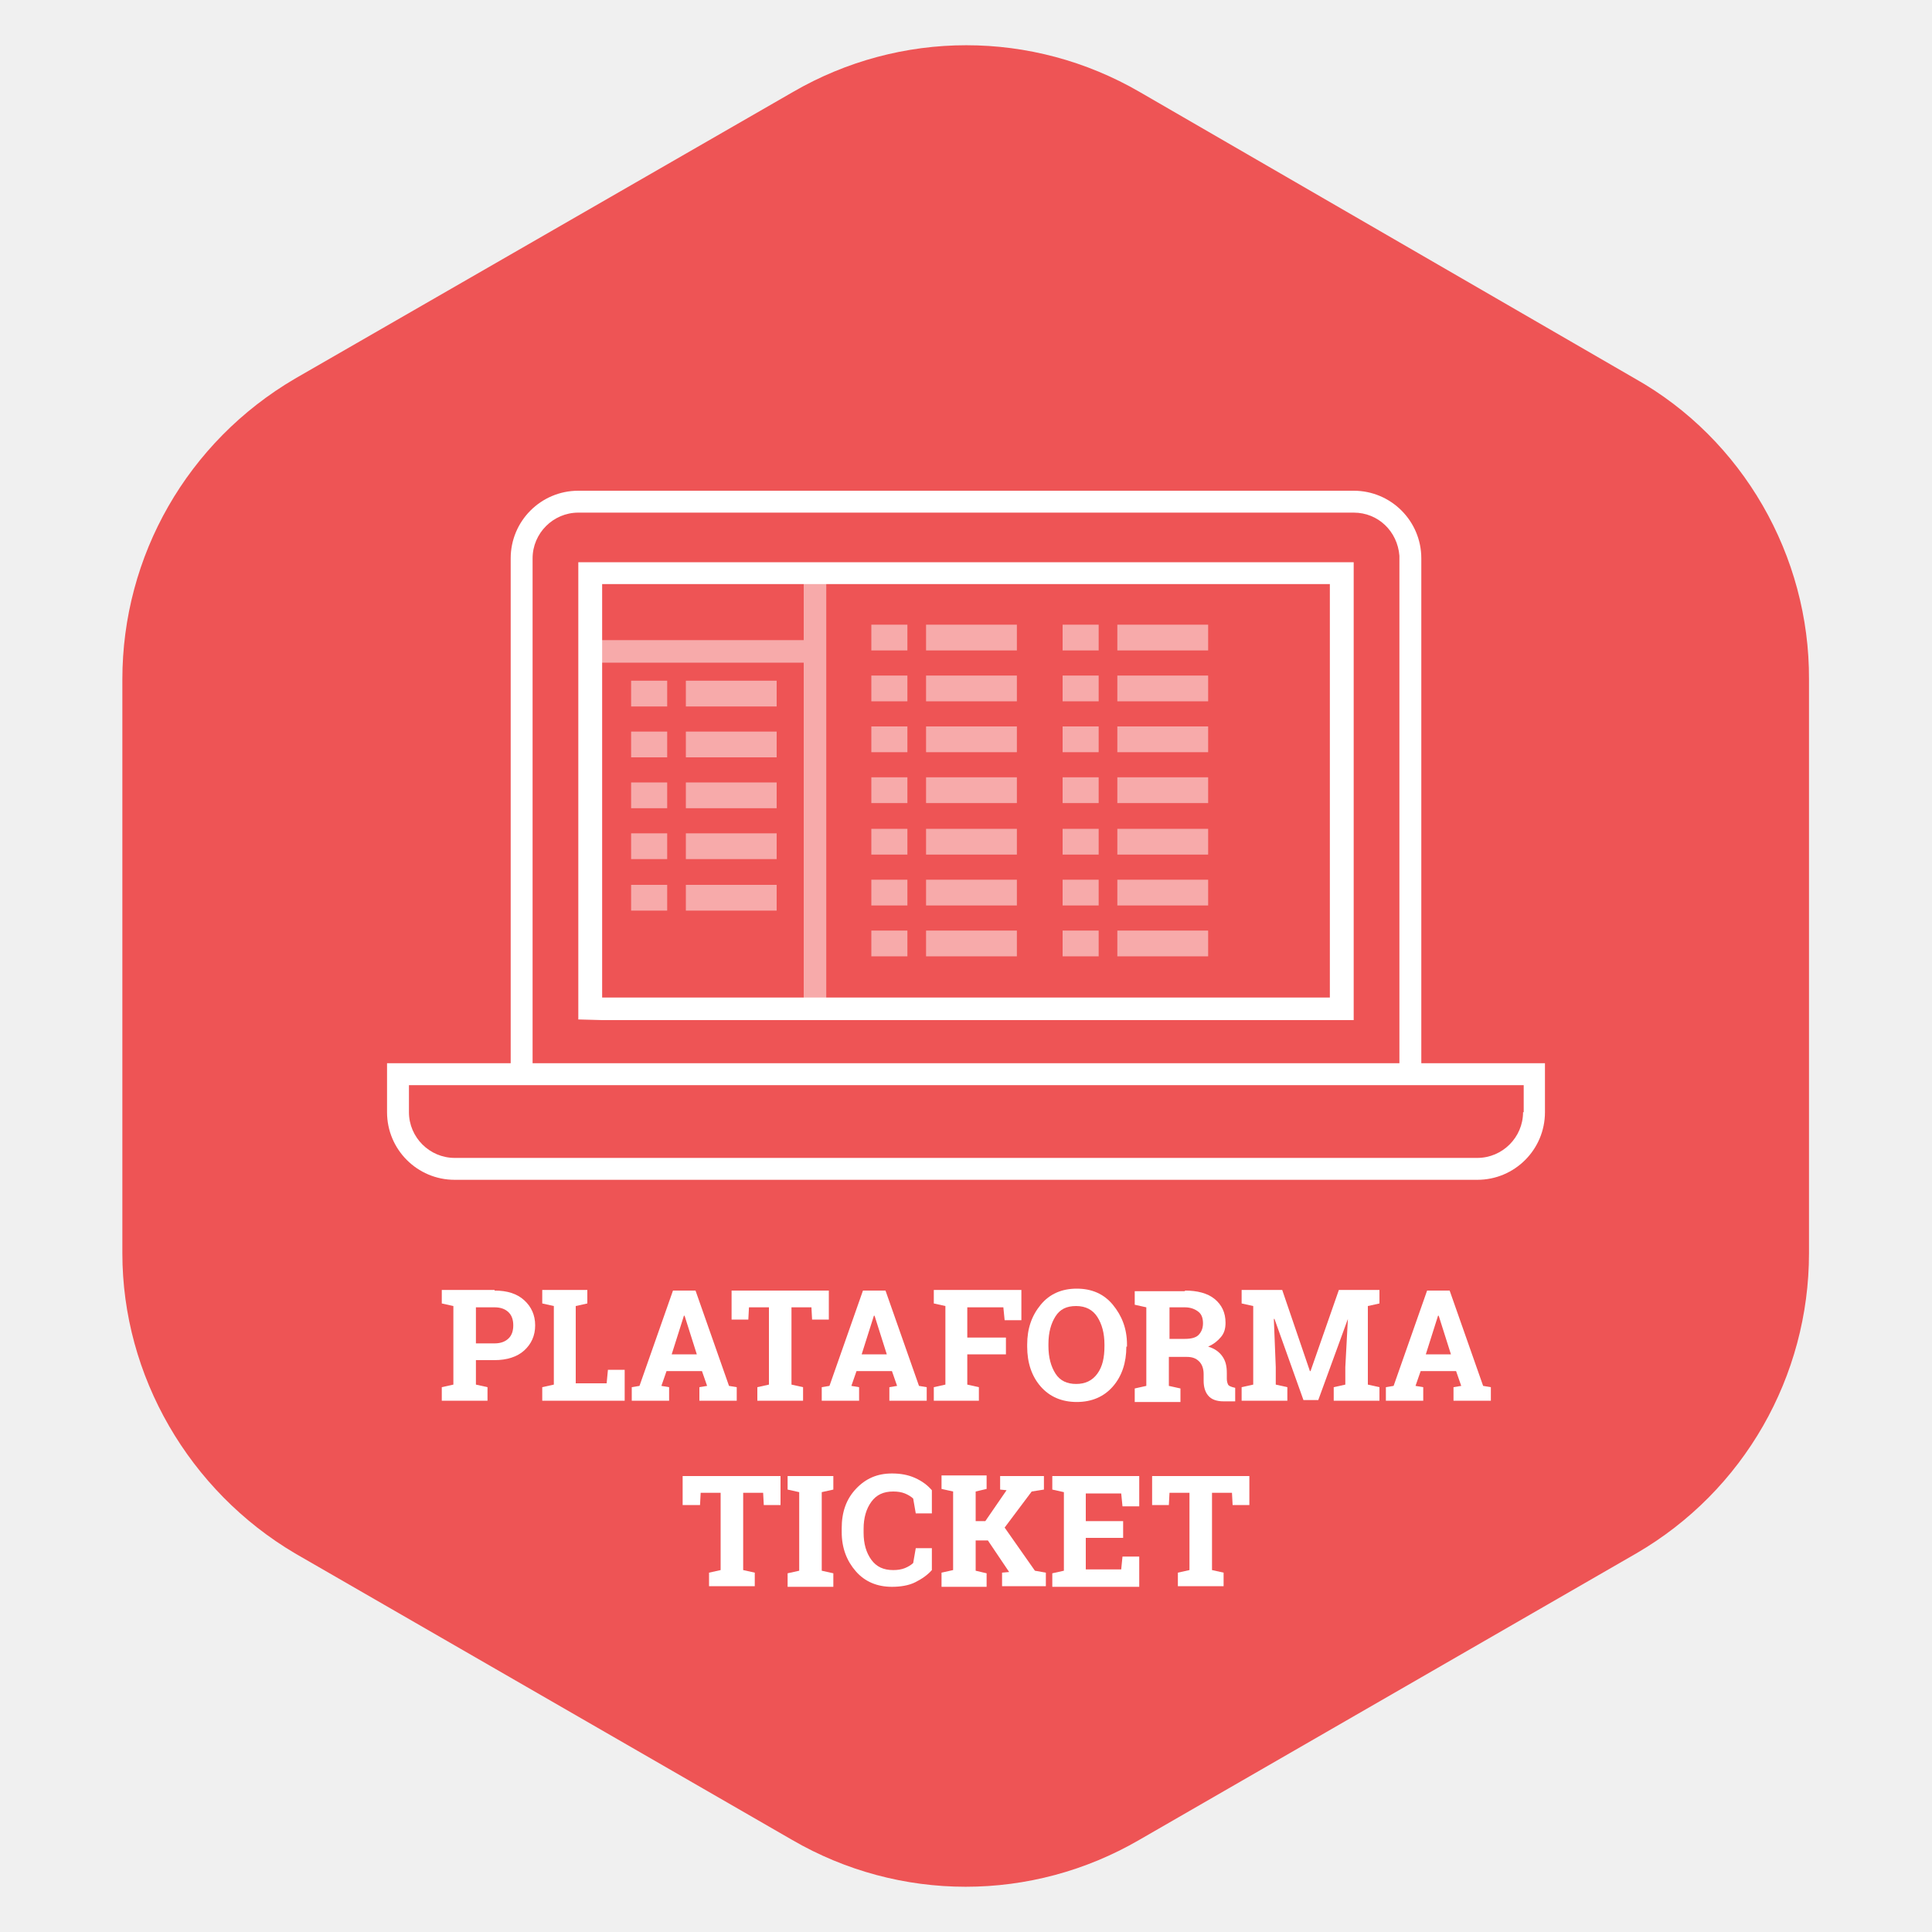
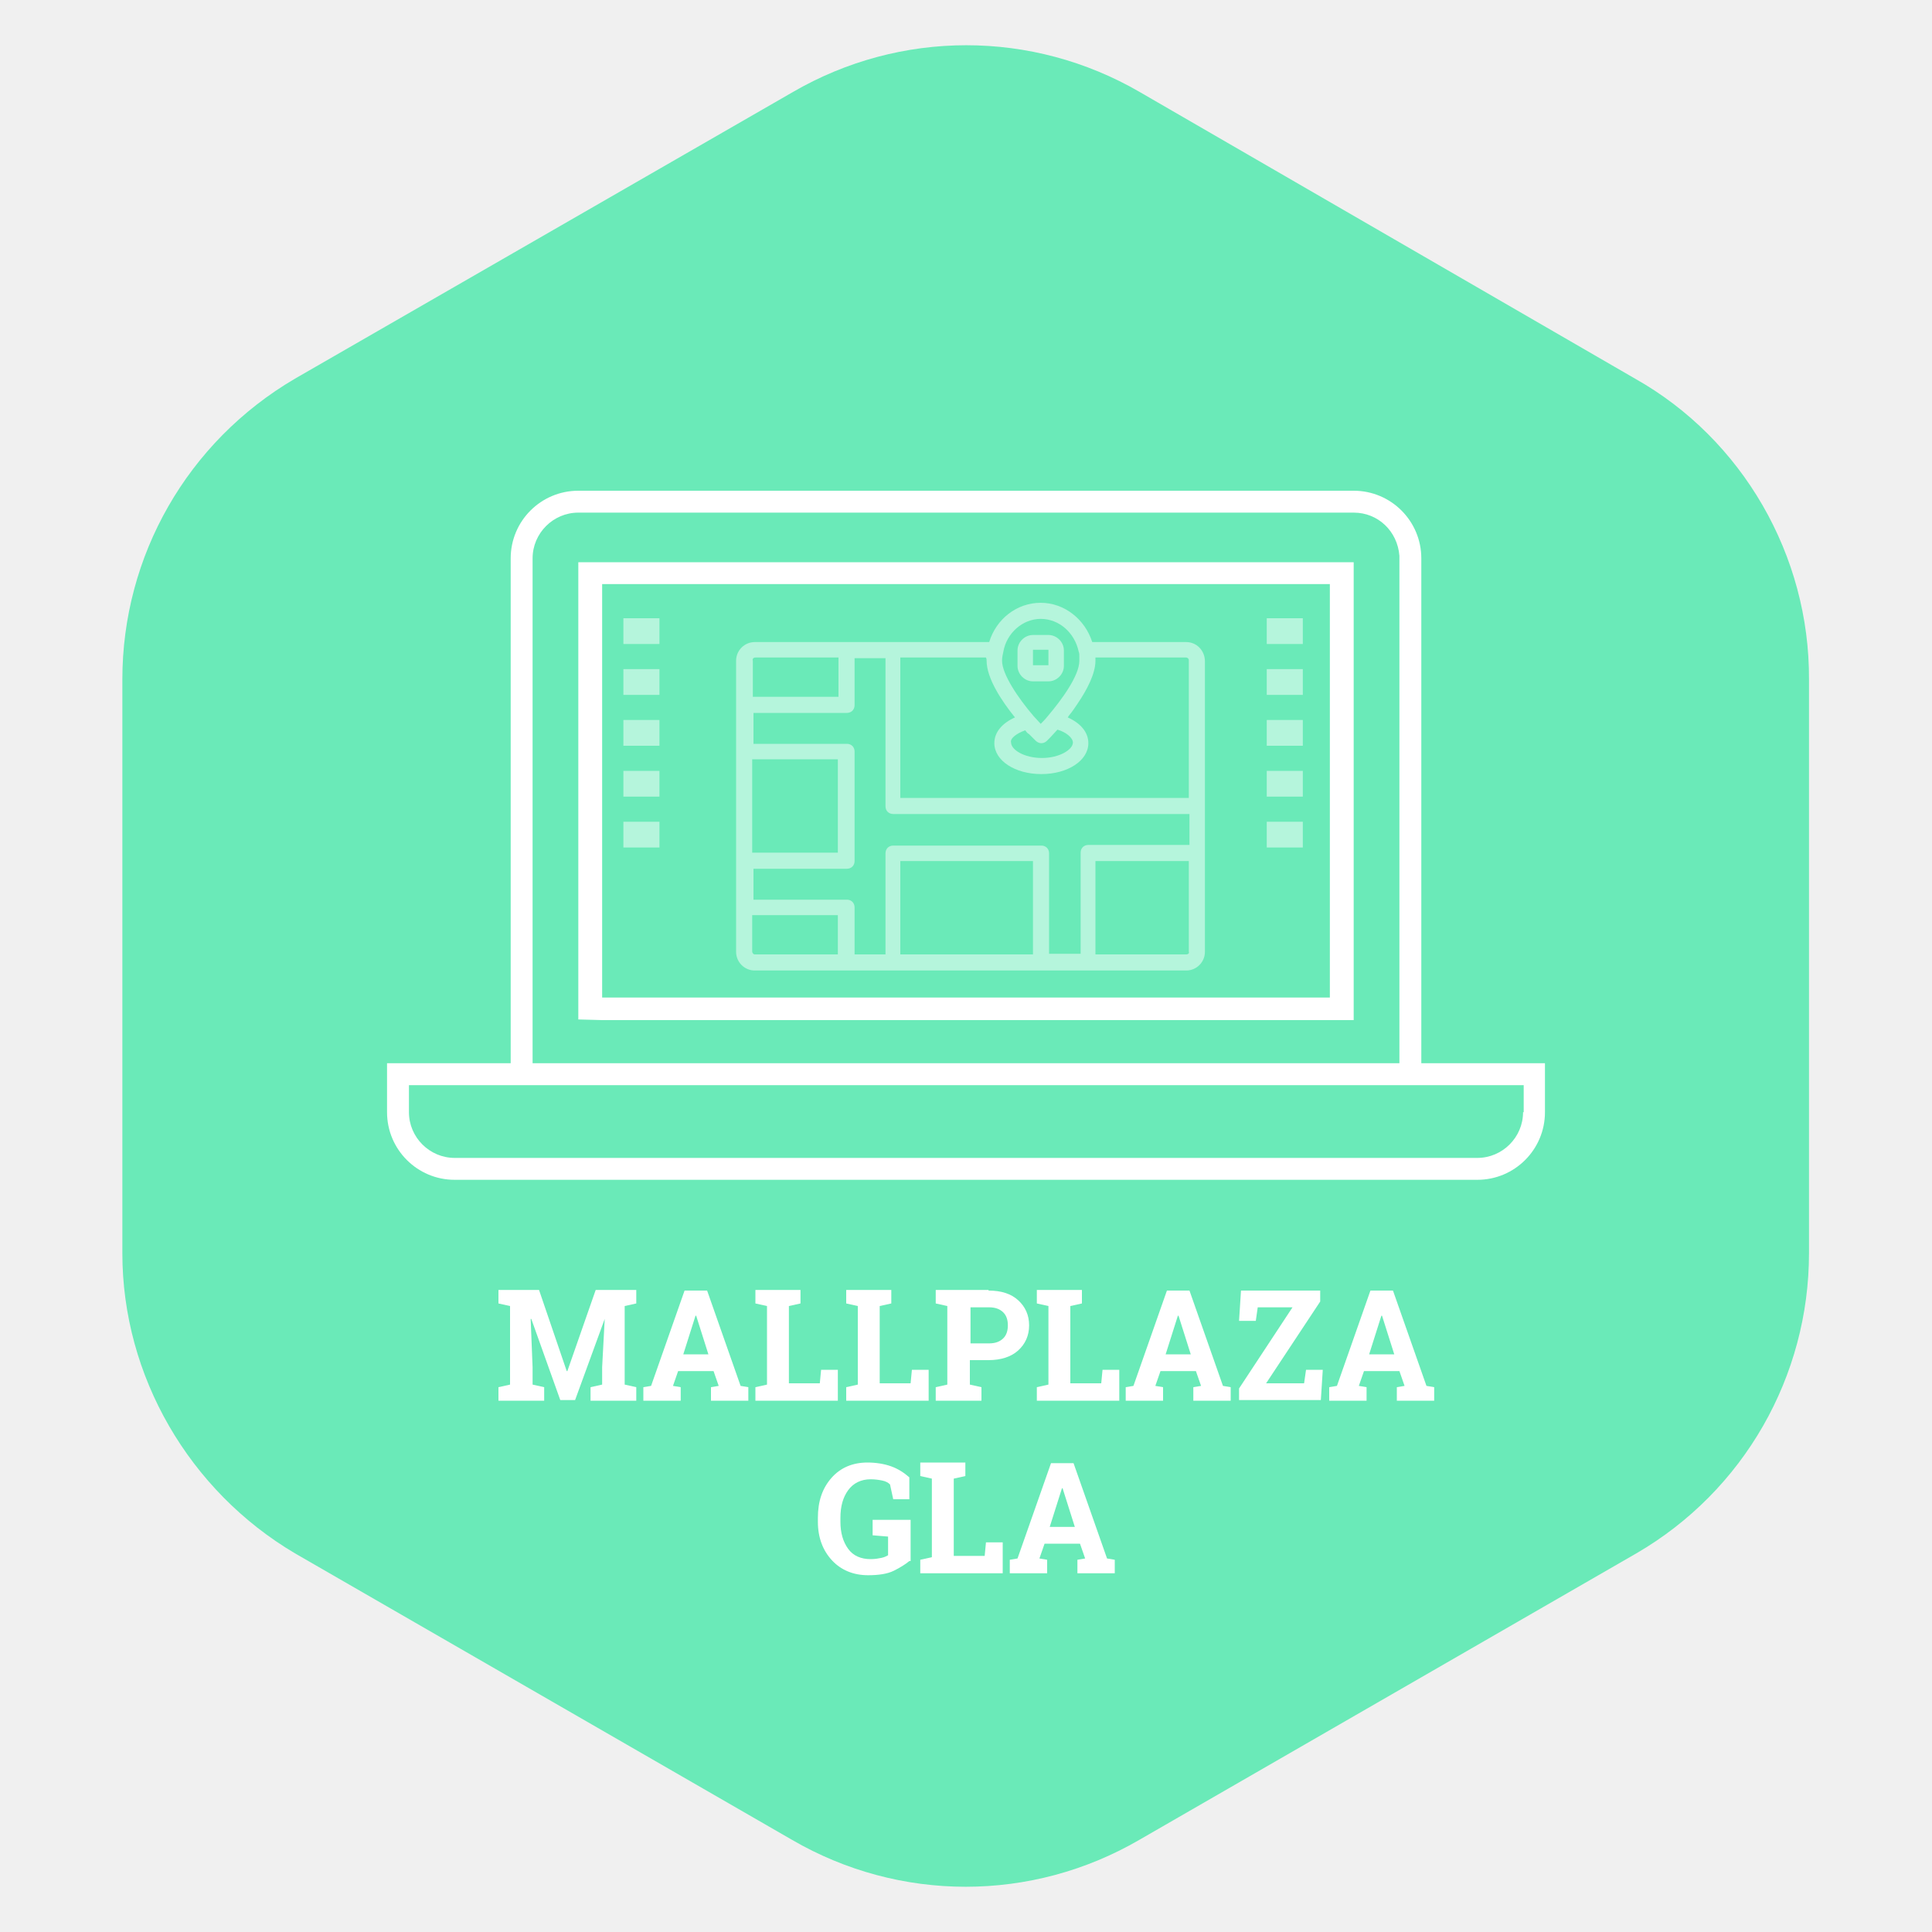
<svg xmlns="http://www.w3.org/2000/svg" version="1.1" id="Capa_1" x="0px" y="0px" viewBox="0 0 300 300" style="enable-background:new 0 0 300 300;" xml:space="preserve">
  <style type="text/css">
	.st0{display:none;}
	.st1{display:inline;fill:#51C2D1;}
	.st2{display:inline;fill:#133B52;}
- 	.st3{fill:#EE5455;}
+ 	.st3{display:inline;fill:#EE5455;}
	.st4{display:inline;fill:#FACF48;}
- 	.st5{display:inline;fill:#6AEAB8;}
+ 	.st5{fill:#6AEAB8;}
	.st6{display:inline;fill:#3AA5F7;}
	.st7{display:inline;fill:#F39843;}
	.st8{display:inline;fill:#EF6769;}
	.st9{display:inline;fill:#8D49DD;}
	.st10{display:inline;fill:#0D427A;}
	.st11{fill:#FFFFFF;}
	.st12{opacity:0.5;}
</style>
  <g class="st0">
    <path class="st1" d="M253.9,56.8L177,12.3c-16.7-9.7-37.2-9.7-53.9,0L45.8,56.8C29.1,66.6,19,84.3,19,103.5v89.1   c0,19.1,10.4,36.9,26.8,46.6l77.2,44.5c16.7,9.7,37.2,9.7,53.9,0l77.2-44.5c16.7-9.7,26.8-27.5,26.8-46.6v-89.1   C281,84.3,270.6,66.2,253.9,56.8z" />
  </g>
  <g class="st0">
    <path class="st2" d="M253.9,56.8L177,12.3c-16.7-9.7-37.2-9.7-53.9,0L45.8,56.8C29.1,66.6,19,84.3,19,103.5v89.1   c0,19.1,10.4,36.9,26.8,46.6l77.2,44.5c16.7,9.7,37.2,9.7,53.9,0l77.2-44.5c16.7-9.7,26.8-27.5,26.8-46.6v-89.1   C281,84.3,270.6,66.2,253.9,56.8z" />
  </g>
-   <g id="Capa_3">
-     <path class="st3" d="M253.9,58.8L177,14.3c-16.7-9.7-37.2-9.7-53.9,0L45.8,58.8C29.1,68.6,19,86.3,19,105.5v89.1   c0,19.1,10.4,36.9,26.8,46.6l77.2,44.5c16.7,9.7,37.2,9.7,53.9,0l77.2-44.5c16.7-9.7,26.8-27.5,26.8-46.6v-89.1   C281,86.3,270.6,68.2,253.9,58.8z" />
+   <g id="Capa_3" class="st0">
+     <path class="st3" d="M253.9,56.8L177,12.3c-16.7-9.7-37.2-9.7-53.9,0L45.8,56.8C29.1,66.6,19,84.3,19,103.5v89.1   c0,19.1,10.4,36.9,26.8,46.6l77.2,44.5c16.7,9.7,37.2,9.7,53.9,0l77.2-44.5c16.7-9.7,26.8-27.5,26.8-46.6v-89.1   C281,84.3,270.6,66.2,253.9,56.8z" />
  </g>
  <g id="Capa_4" class="st0">
    <path class="st4" d="M253.9,56.8L177,12.3c-16.7-9.7-37.2-9.7-53.9,0L45.8,56.8C29.1,66.6,19,84.3,19,103.5v89.1   c0,19.1,10.4,36.9,26.8,46.6l77.2,44.5c16.7,9.7,37.2,9.7,53.9,0l77.2-44.5c16.7-9.7,26.8-27.5,26.8-46.6v-89.1   C281,84.3,270.6,66.2,253.9,56.8z" />
  </g>
-   <g id="Capa_5" class="st0">
-     <path class="st5" d="M253.9,56.8L177,12.3c-16.7-9.7-37.2-9.7-53.9,0L45.8,56.8C29.1,66.6,19,84.3,19,103.5v89.1   c0,19.1,10.4,36.9,26.8,46.6l77.2,44.5c16.7,9.7,37.2,9.7,53.9,0l77.2-44.5c16.7-9.7,26.8-27.5,26.8-46.6v-89.1   C281,84.3,270.6,66.2,253.9,56.8z" />
+   <g id="Capa_5">
+     <path class="st5" d="M253.9,58.8L177,14.3c-16.7-9.7-37.2-9.7-53.9,0L45.8,58.8C29.1,68.6,19,86.3,19,105.5v89.1   c0,19.1,10.4,36.9,26.8,46.6l77.2,44.5c16.7,9.7,37.2,9.7,53.9,0l77.2-44.5c16.7-9.7,26.8-27.5,26.8-46.6v-89.1   C281,86.3,270.6,68.2,253.9,58.8z" />
  </g>
  <g id="Capa_6" class="st0">
    <path class="st6" d="M253.9,56.8L177,12.3c-16.7-9.7-37.2-9.7-53.9,0L45.8,56.8C29.1,66.6,19,84.3,19,103.5v89.1   c0,19.1,10.4,36.9,26.8,46.6l77.2,44.5c16.7,9.7,37.2,9.7,53.9,0l77.2-44.5c16.7-9.7,26.8-27.5,26.8-46.6v-89.1   C281,84.3,270.6,66.2,253.9,56.8z" />
  </g>
  <g id="Capa_7" class="st0">
    <path class="st7" d="M253.9,56.8L177,12.3c-16.7-9.7-37.2-9.7-53.9,0L45.8,56.8C29.1,66.6,19,84.3,19,103.5v89.1   c0,19.1,10.4,36.9,26.8,46.6l77.2,44.5c16.7,9.7,37.2,9.7,53.9,0l77.2-44.5c16.7-9.7,26.8-27.5,26.8-46.6v-89.1   C281,84.3,270.6,66.2,253.9,56.8z" />
  </g>
  <g id="Capa_8" class="st0">
    <path class="st8" d="M253.9,56.8L177,12.3c-16.7-9.7-37.2-9.7-53.9,0L45.8,56.8C29.1,66.6,19,84.3,19,103.5v89.1   c0,19.1,10.4,36.9,26.8,46.6l77.2,44.5c16.7,9.7,37.2,9.7,53.9,0l77.2-44.5c16.7-9.7,26.8-27.5,26.8-46.6v-89.1   C281,84.3,270.6,66.2,253.9,56.8z" />
  </g>
  <g id="Capa_9" class="st0">
    <path class="st9" d="M253.9,56.8L177,12.3c-16.7-9.7-37.2-9.7-53.9,0L45.8,56.8C29.1,66.6,19,84.3,19,103.5v89.1   c0,19.1,10.4,36.9,26.8,46.6l77.2,44.5c16.7,9.7,37.2,9.7,53.9,0l77.2-44.5c16.7-9.7,26.8-27.5,26.8-46.6v-89.1   C281,84.3,270.6,66.2,253.9,56.8z" />
  </g>
  <g id="Capa_10" class="st0">
    <path class="st10" d="M253.9,56.8L177,12.3c-16.7-9.7-37.2-9.7-53.9,0L45.8,56.8C29.1,66.6,19,84.3,19,103.5v89.1   c0,19.1,10.4,36.9,26.8,46.6l77.2,44.5c16.7,9.7,37.2,9.7,53.9,0l77.2-44.5c16.7-9.7,26.8-27.5,26.8-46.6v-89.1   C281,84.3,270.6,66.2,253.9,56.8z" />
  </g>
  <g>
    <g>
-       <path class="st11" d="M76.8,200.4c2,0,3.5,0.5,4.6,1.5s1.7,2.3,1.7,3.9c0,1.6-0.6,2.9-1.7,3.9s-2.7,1.5-4.6,1.5h-2.9v3.8l1.8,0.4    v2.1h-7.1v-2.1l1.8-0.4v-12.2l-1.8-0.4v-2.1h1.8H76.8z M73.9,208.6h2.9c1,0,1.7-0.3,2.2-0.8s0.7-1.2,0.7-2c0-0.8-0.2-1.5-0.7-2    s-1.2-0.8-2.2-0.8h-2.9V208.6z" />
-       <path class="st11" d="M84.2,217.5v-2.1l1.8-0.4v-12.2l-1.8-0.4v-2.1H86h3.4h1.8v2.1l-1.8,0.4v12h4.8l0.2-2.1H97v4.8H84.2z" />
-       <path class="st11" d="M98.1,215.4l1.2-0.2l5.2-14.8h3.5l5.2,14.8l1.2,0.2v2.1h-5.8v-2.1l1.2-0.2l-0.8-2.3h-5.5l-0.8,2.3l1.2,0.2    v2.1h-5.8V215.4z M104.3,210.3h3.9l-1.9-6h-0.1L104.3,210.3z" />
-       <path class="st11" d="M128.7,200.4v4.5h-2.6L126,203h-3.1v12l1.8,0.4v2.1h-7.1v-2.1l1.8-0.4v-12h-3.1l-0.1,1.9h-2.6v-4.5H128.7z" />
-       <path class="st11" d="M127.6,215.4l1.2-0.2l5.2-14.8h3.5l5.2,14.8l1.2,0.2v2.1h-5.8v-2.1l1.2-0.2l-0.8-2.3H133l-0.8,2.3l1.2,0.2    v2.1h-5.8V215.4z M133.8,210.3h3.9l-1.9-6h-0.1L133.8,210.3z" />
-       <path class="st11" d="M145,215.4l1.8-0.4v-12.2l-1.8-0.4v-2.1h13.6v4.7h-2.6l-0.2-2h-5.6v4.7h6v2.6h-6v4.7l1.8,0.4v2.1H145V215.4z    " />
-       <path class="st11" d="M174.9,209.1c0,2.5-0.7,4.6-2.1,6.2s-3.3,2.4-5.6,2.4c-2.3,0-4.2-0.8-5.6-2.4s-2.1-3.7-2.1-6.2v-0.3    c0-2.5,0.7-4.5,2.1-6.2s3.3-2.5,5.6-2.5c2.3,0,4.2,0.8,5.6,2.5s2.2,3.7,2.2,6.2V209.1z M171.5,208.8c0-1.8-0.4-3.2-1.1-4.3    s-1.8-1.7-3.3-1.7s-2.5,0.5-3.2,1.6s-1.1,2.5-1.1,4.3v0.3c0,1.8,0.4,3.2,1.1,4.3s1.8,1.6,3.2,1.6c1.4,0,2.5-0.5,3.3-1.6    s1.1-2.5,1.1-4.3V208.8z" />
-       <path class="st11" d="M184,200.4c1.9,0,3.5,0.4,4.6,1.3s1.7,2.1,1.7,3.7c0,0.9-0.2,1.6-0.7,2.2s-1.1,1.1-2,1.5    c1,0.3,1.7,0.8,2.2,1.5s0.7,1.5,0.7,2.6v0.9c0,0.4,0.1,0.7,0.2,0.9s0.4,0.3,0.7,0.4l0.4,0.1v2.1h-1.8c-1.1,0-1.9-0.3-2.4-0.9    s-0.7-1.4-0.7-2.3v-1c0-0.8-0.2-1.5-0.7-2s-1.1-0.7-1.9-0.7h-2.8v4.5l1.8,0.4v2.1h-7.1v-2.1l1.8-0.4v-12.2l-1.8-0.4v-2.1h1.8H184z     M181.6,207.9h2.4c1,0,1.7-0.2,2.1-0.6s0.7-1,0.7-1.8s-0.2-1.4-0.7-1.8s-1.2-0.7-2.1-0.7h-2.4V207.9z" />
-       <path class="st11" d="M209.3,204.8L209.3,204.8l-4.6,12.6h-2.3l-4.5-12.6l-0.1,0l0.3,7.5v2.7l1.8,0.4v2.1h-7.1v-2.1l1.8-0.4v-12.2    l-1.8-0.4v-2.1h1.8h4.5l4.3,12.6h0.1l4.4-12.6h6.3v2.1l-1.8,0.4v12.2l1.8,0.4v2.1h-7.1v-2.1l1.8-0.4v-2.7L209.3,204.8z" />
-       <path class="st11" d="M215.2,215.4l1.2-0.2l5.2-14.8h3.5l5.2,14.8l1.2,0.2v2.1h-5.8v-2.1l1.2-0.2l-0.8-2.3h-5.5l-0.8,2.3l1.2,0.2    v2.1h-5.8V215.4z M221.4,210.3h3.9l-1.9-6h-0.1L221.4,210.3z" />
-       <path class="st11" d="M121.2,229.2v4.5h-2.6l-0.1-1.9h-3.1v12l1.8,0.4v2.1h-7.1v-2.1l1.8-0.4v-12h-3.1l-0.1,1.9H106v-4.5H121.2z" />
-       <path class="st11" d="M122.3,231.3v-2.1h7.1v2.1l-1.8,0.4v12.2l1.8,0.4v2.1h-7.1v-2.1l1.8-0.4v-12.2L122.3,231.3z" />
-       <path class="st11" d="M144.7,235h-2.5l-0.4-2.3c-0.3-0.3-0.8-0.6-1.3-0.8s-1.1-0.3-1.8-0.3c-1.5,0-2.6,0.5-3.4,1.6    s-1.2,2.5-1.2,4.2v0.6c0,1.7,0.4,3.1,1.2,4.2s1.9,1.6,3.4,1.6c0.7,0,1.3-0.1,1.8-0.3s1-0.5,1.3-0.8l0.4-2.3h2.5v3.4    c-0.7,0.8-1.6,1.4-2.6,1.9s-2.3,0.7-3.6,0.7c-2.3,0-4.2-0.8-5.6-2.4s-2.2-3.6-2.2-6.1v-0.6c0-2.5,0.7-4.5,2.2-6.1s3.3-2.4,5.6-2.4    c1.3,0,2.5,0.2,3.6,0.7s1.9,1.1,2.6,1.9V235z" />
-       <path class="st11" d="M146.2,244.2l1.8-0.4v-12.2l-1.8-0.4v-2.1h7v2.1l-1.7,0.4v4.6h1.5l3.3-4.8l-1-0.1v-2.1h6.8v2.1l-1.9,0.3    l-4.2,5.6l4.7,6.7l1.7,0.3v2.1h-6.8v-2.1l1.1-0.1l-3.3-4.9h-1.9v4.7l1.7,0.4v2.1h-7V244.2z" />
-       <path class="st11" d="M174.4,238.8h-5.8v4.9h5.5l0.2-2h2.6v4.7h-13.5v-2.1l1.8-0.4v-12.2l-1.8-0.4v-2.1h1.8h11.7v4.7h-2.6l-0.2-2    h-5.5v4.3h5.8V238.8z" />
-       <path class="st11" d="M194,229.2v4.5h-2.6l-0.1-1.9h-3.1v12l1.8,0.4v2.1h-7.1v-2.1l1.8-0.4v-12h-3.1l-0.1,1.9h-2.6v-4.5H194z" />
+       <path class="st11" d="M93.9,204.8L93.9,204.8l-4.6,12.6H87l-4.5-12.6l-0.1,0l0.3,7.5v2.7l1.8,0.4v2.1h-7.1v-2.1l1.8-0.4v-12.2    l-1.8-0.4v-2.1h1.8h4.5l4.3,12.6h0.1l4.4-12.6h6.3v2.1l-1.8,0.4v12.2l1.8,0.4v2.1h-7.1v-2.1l1.8-0.4v-2.7L93.9,204.8z" />
+       <path class="st11" d="M99.9,215.4l1.2-0.2l5.2-14.8h3.5l5.2,14.8l1.2,0.2v2.1h-5.8v-2.1l1.2-0.2l-0.8-2.3h-5.5l-0.8,2.3l1.2,0.2    v2.1h-5.8V215.4z M106.1,210.3h3.9l-1.9-6H108L106.1,210.3z" />
+       <path class="st11" d="M117.3,217.5v-2.1l1.8-0.4v-12.2l-1.8-0.4v-2.1h1.8h3.4h1.8v2.1l-1.8,0.4v12h4.8l0.2-2.1h2.6v4.8H117.3z" />
+       <path class="st11" d="M131.4,217.5v-2.1l1.8-0.4v-12.2l-1.8-0.4v-2.1h1.8h3.4h1.8v2.1l-1.8,0.4v12h4.8l0.2-2.1h2.6v4.8H131.4z" />
+       <path class="st11" d="M153.5,200.4c2,0,3.5,0.5,4.6,1.5s1.7,2.3,1.7,3.9c0,1.6-0.6,2.9-1.7,3.9s-2.7,1.5-4.6,1.5h-2.9v3.8l1.8,0.4    v2.1h-7.1v-2.1l1.8-0.4v-12.2l-1.8-0.4v-2.1h1.8H153.5z M150.7,208.6h2.9c1,0,1.7-0.3,2.2-0.8s0.7-1.2,0.7-2c0-0.8-0.2-1.5-0.7-2    s-1.2-0.8-2.2-0.8h-2.9V208.6z" />
+       <path class="st11" d="M161,217.5v-2.1l1.8-0.4v-12.2l-1.8-0.4v-2.1h1.8h3.4h1.8v2.1l-1.8,0.4v12h4.8l0.2-2.1h2.6v4.8H161z" />
+       <path class="st11" d="M174.8,215.4l1.2-0.2l5.2-14.8h3.5l5.2,14.8l1.2,0.2v2.1h-5.8v-2.1l1.2-0.2l-0.8-2.3h-5.5l-0.8,2.3l1.2,0.2    v2.1h-5.8V215.4z M181,210.3h3.9l-1.9-6h-0.1L181,210.3z" />
+       <path class="st11" d="M205,200.4v1.7l-8.4,12.7h5.9l0.3-2.1h2.6l-0.3,4.7h-12.7v-1.8l8.3-12.6h-5.4l-0.3,2.1h-2.6l0.3-4.7H205z" />
+       <path class="st11" d="M206.4,215.4l1.2-0.2l5.2-14.8h3.5l5.2,14.8l1.2,0.2v2.1h-5.8v-2.1l1.2-0.2l-0.8-2.3h-5.5l-0.8,2.3l1.2,0.2    v2.1h-5.8V215.4z M212.6,210.3h3.9l-1.9-6h-0.1L212.6,210.3z" />
+       <path class="st11" d="M141.2,242.4c-0.6,0.5-1.4,1-2.4,1.5s-2.4,0.7-4,0.7c-2.3,0-4.2-0.8-5.6-2.3s-2.2-3.5-2.2-6v-0.6    c0-2.6,0.7-4.6,2.1-6.2s3.3-2.4,5.6-2.4c1.3,0,2.6,0.2,3.7,0.6s2,1,2.8,1.7v3.4h-2.5l-0.5-2.3c-0.3-0.3-0.7-0.5-1.2-0.6    s-1.1-0.2-1.8-0.2c-1.5,0-2.7,0.6-3.5,1.7s-1.2,2.5-1.2,4.3v0.6c0,1.7,0.4,3.1,1.2,4.2s2,1.6,3.5,1.6c0.7,0,1.2-0.1,1.7-0.2    s0.8-0.3,1-0.4v-2.9l-2.4-0.2v-2.4h5.9V242.4z" />
+       <path class="st11" d="M142.9,244.3v-2.1l1.8-0.4v-12.2l-1.8-0.4v-2.1h1.8h3.4h1.8v2.1l-1.8,0.4v12h4.8l0.2-2.1h2.6v4.8H142.9z" />
+       <path class="st11" d="M156.8,242.2l1.2-0.2l5.2-14.8h3.5l5.2,14.8l1.2,0.2v2.1h-5.8v-2.1l1.2-0.2l-0.8-2.3h-5.5l-0.8,2.3l1.2,0.2    v2.1h-5.8V242.2z M163,237.1h3.9l-1.9-6h-0.1L163,237.1z" />
    </g>
  </g>
  <g>
    <g>
+       <path class="st11" d="M220.7,165.1v-10.9v-2.5v-65c0-5.8-4.7-10.5-10.5-10.5H89.8c-5.8,0-10.5,4.7-10.5,10.5v50.5v12.3v15.6H60.1    v7.6c0,5.8,4.7,10.5,10.5,10.5h158.8c5.8,0,10.5-4.7,10.5-10.5v-7.6H220.7z M82.7,137.2V86.7c0-3.9,3.2-7.1,7.1-7.1h120.4    c3.8,0,6.8,2.9,7.1,6.7l0,0v65.4v2.5v10.9H82.7v-15.6V137.2z M236.5,172.7c0,3.9-3.2,7.1-7.1,7.1H70.6c-3.9,0-7.1-3.2-7.1-7.1    v-4.2h173.1v4.2H236.5z" />
+       <path class="st11" d="M93.5,158.4h113l0,0h3.7v-4.2v-2.5V87.3H93.5l0,0h-3.7v49.9v12.3v8.8L93.5,158.4L93.5,158.4z M93.5,149.5    v-12.3V90.7h113v60.9v2.5v0.8h-113V149.5z" />
      <g>
-         <g>
+         <g class="st12">
          <g>
-             <path class="st11" d="M220.7,165.1v-10.9v-2.5v-65c0-5.8-4.7-10.5-10.5-10.5H89.8c-5.8,0-10.5,4.7-10.5,10.5v50.5v12.3v15.6       H60.1v7.6c0,5.8,4.7,10.5,10.5,10.5h158.8c5.8,0,10.5-4.7,10.5-10.5v-7.6L220.7,165.1L220.7,165.1z M82.7,137.2V86.7       c0-3.9,3.2-7.1,7.1-7.1h120.4c3.8,0,6.8,2.9,7.1,6.7l0,0v65.4v2.5v10.9H82.7v-15.6V137.2z M236.5,172.7c0,3.9-3.2,7.1-7.1,7.1       H70.6c-3.9,0-7.1-3.2-7.1-7.1v-4.2h173.1v4.2H236.5z" />
+             <path class="st11" d="M196.7,96h5.6v4h-5.6V96z" />
+             <path class="st11" d="M196.7,103.9h5.6v4h-5.6V103.9z" />
+             <path class="st11" d="M196.7,111.8h5.6v4h-5.6V111.8z" />
          </g>
+         </g>
+         <g class="st12">
          <g>
-             <path class="st11" d="M93.5,158.4h113l0,0h3.7v-4.2v-2.5V87.3H93.5l0,0h-3.7v49.9v12.3v8.8L93.5,158.4L93.5,158.4z M93.5,149.5       v-12.3V90.7h113v60.9v2.5v0.8h-113V149.5z" />
-           </g>
-           <g class="st12">
-             <g>
-               <g>
-                 <g>
-                   <path class="st11" d="M98,105.7h5.6v4H98V105.7z" />
-                 </g>
-                 <g>
-                   <path class="st11" d="M106.5,105.7h14.1v4h-14.1V105.7z" />
-                 </g>
-                 <g>
-                   <path class="st11" d="M98,113.6h5.6v4H98V113.6z" />
-                 </g>
-                 <g>
-                   <path class="st11" d="M106.5,113.6h14.1v4h-14.1V113.6z" />
-                 </g>
-                 <g>
-                   <path class="st11" d="M98,121.5h5.6v4H98V121.5z" />
-                 </g>
-                 <g>
-                   <path class="st11" d="M106.5,121.5h14.1v4h-14.1V121.5z" />
-                 </g>
-               </g>
-               <g>
-                 <g>
-                   <path class="st11" d="M98,129.4h5.6v4H98V129.4z" />
-                 </g>
-                 <g>
-                   <path class="st11" d="M106.5,129.4h14.1v4h-14.1V129.4z" />
-                 </g>
-                 <g>
-                   <path class="st11" d="M98,137.4h5.6v4H98V137.4z" />
-                 </g>
-                 <g>
-                   <path class="st11" d="M106.5,137.4h14.1v4h-14.1V137.4z" />
-                 </g>
-               </g>
-             </g>
-           </g>
-           <g class="st12">
-             <polygon class="st11" points="124.8,89.5 124.8,99.4 93.2,99.4 93.2,102.9 124.8,102.9 124.8,155.4 128.3,155.4 128.3,89.5             " />
+             <path class="st11" d="M196.7,119.7h5.6v4h-5.6V119.7z" />
+             <path class="st11" d="M196.7,127.6h5.6v4h-5.6V127.6z" />
          </g>
        </g>
      </g>
-     </g>
-     <g>
-       <g class="st12">
-         <g>
+       <g>
+         <g class="st12">
          <g>
-             <g>
-               <path class="st11" d="M135.3,97h5.6v4h-5.6V97z" />
-             </g>
-             <g>
-               <path class="st11" d="M143.8,97h14.1v4h-14.1V97z" />
-             </g>
-             <g>
-               <path class="st11" d="M135.3,104.9h5.6v4h-5.6V104.9z" />
-             </g>
-             <g>
-               <path class="st11" d="M143.8,104.9h14.1v4h-14.1V104.9z" />
-             </g>
-             <g>
-               <path class="st11" d="M135.3,112.8h5.6v4h-5.6V112.8z" />
-             </g>
-             <g>
-               <path class="st11" d="M143.8,112.8h14.1v4h-14.1V112.8z" />
-             </g>
-           </g>
-           <g>
-             <g>
-               <path class="st11" d="M135.3,120.7h5.6v4h-5.6V120.7z" />
-             </g>
-             <g>
-               <path class="st11" d="M143.8,120.7h14.1v4h-14.1V120.7z" />
-             </g>
-             <g>
-               <path class="st11" d="M135.3,128.7h5.6v4h-5.6V128.7z" />
-             </g>
-             <g>
-               <path class="st11" d="M143.8,128.7h14.1v4h-14.1V128.7z" />
-             </g>
+             <path class="st11" d="M96.8,96h5.6v4h-5.6V96z" />
+             <path class="st11" d="M96.8,103.9h5.6v4h-5.6V103.9z" />
+             <path class="st11" d="M96.8,111.8h5.6v4h-5.6V111.8z" />
          </g>
        </g>
-       </g>
-       <g class="st12">
-         <g>
+         <g class="st12">
          <g>
-             <g>
-               <path class="st11" d="M135.3,136.6h5.6v4h-5.6V136.6z" />
-             </g>
-             <g>
-               <path class="st11" d="M143.8,136.6h14.1v4h-14.1V136.6z" />
-             </g>
-             <g>
-               <path class="st11" d="M135.3,144.5h5.6v4h-5.6V144.5z" />
-             </g>
-             <g>
-               <path class="st11" d="M143.8,144.5h14.1v4h-14.1V144.5z" />
-             </g>
-           </g>
-         </g>
-       </g>
-     </g>
-     <g>
-       <g class="st12">
-         <g>
-           <g>
-             <g>
-               <path class="st11" d="M165,97h5.6v4H165V97z" />
-             </g>
-             <g>
-               <path class="st11" d="M173.5,97h14.1v4h-14.1V97z" />
-             </g>
-             <g>
-               <path class="st11" d="M165,104.9h5.6v4H165V104.9z" />
-             </g>
-             <g>
-               <path class="st11" d="M173.5,104.9h14.1v4h-14.1V104.9z" />
-             </g>
-             <g>
-               <path class="st11" d="M165,112.8h5.6v4H165V112.8z" />
-             </g>
-             <g>
-               <path class="st11" d="M173.5,112.8h14.1v4h-14.1V112.8z" />
-             </g>
-           </g>
-           <g>
-             <g>
-               <path class="st11" d="M165,120.7h5.6v4H165V120.7z" />
-             </g>
-             <g>
-               <path class="st11" d="M173.5,120.7h14.1v4h-14.1V120.7z" />
-             </g>
-             <g>
-               <path class="st11" d="M165,128.7h5.6v4H165V128.7z" />
-             </g>
-             <g>
-               <path class="st11" d="M173.5,128.7h14.1v4h-14.1V128.7z" />
-             </g>
-           </g>
-         </g>
-       </g>
-       <g class="st12">
-         <g>
-           <g>
-             <g>
-               <path class="st11" d="M165,136.6h5.6v4H165V136.6z" />
-             </g>
-             <g>
-               <path class="st11" d="M173.5,136.6h14.1v4h-14.1V136.6z" />
-             </g>
-             <g>
-               <path class="st11" d="M165,144.5h5.6v4H165V144.5z" />
-             </g>
-             <g>
-               <path class="st11" d="M173.5,144.5h14.1v4h-14.1V144.5z" />
-             </g>
+             <path class="st11" d="M96.8,119.7h5.6v4h-5.6V119.7z" />
+             <path class="st11" d="M96.8,127.6h5.6v4h-5.6V127.6z" />
          </g>
        </g>
      </g>
    </g>
  </g>
+   <g class="st12">
+     <path class="st11" d="M160.4,105.8h2.4c1.3,0,2.4-1.1,2.4-2.4v-2.4c0-1.3-1.1-2.4-2.4-2.4h-2.4c-1.3,0-2.4,1.1-2.4,2.4v2.4   C158,104.7,159.1,105.8,160.4,105.8z M160.4,100.9h2.4l0,2.4h-2.4V100.9z" />
+     <path class="st11" d="M184.2,99.7h-14.6c-1.1-3.5-4.3-6.1-8-6.1s-6.9,2.5-8,6.1h-15h-7.3h-14.1c-1.6,0-2.9,1.3-2.9,2.9v6.8v7.3v17   v7.3v6.8c0,1.6,1.3,2.9,2.9,2.9h14.1h7.3h23h7.3h15.3c1.6,0,2.9-1.3,2.9-2.9v-45.1C187.1,101,185.8,99.7,184.2,99.7z M161.6,96.1   c2.9,0,5.3,2.2,5.9,5.1c0.1,0.2,0.1,0.5,0.1,0.7c0,0,0,0,0,0c0,0.2,0,0.5,0,0.7c0,2.3-2.7,6-4.9,8.6c0,0,0,0,0,0   c-0.4,0.5-0.8,0.9-1.1,1.2c-0.3-0.3-0.7-0.8-1.1-1.2c0,0,0,0,0,0c-2.4-2.8-4.9-6.5-4.9-8.6c0-0.5,0.1-1,0.2-1.4   C156.3,98.3,158.8,96.1,161.6,96.1z M159.2,113.4C159.2,113.4,159.2,113.4,159.2,113.4c0.2,0.3,0.4,0.5,0.6,0.6   c0.4,0.4,0.7,0.7,0.9,0.9c0.1,0.1,0.1,0.1,0.1,0.1c0,0,0,0,0,0l0,0c0,0,0,0,0,0c0.2,0.2,0.5,0.4,0.9,0.4c0.3,0,0.6-0.1,0.9-0.4   c0,0,0,0,0,0c0.2-0.2,0.8-0.8,1.6-1.7c1.4,0.4,2.4,1.3,2.4,2c0,1.1-2.1,2.4-4.8,2.4c-2.8,0-4.8-1.3-4.8-2.4   C156.8,114.7,157.8,113.9,159.2,113.4z M153.2,102.6c0,2.7,2.3,6.2,4.4,8.8c-2,0.9-3.2,2.3-3.2,4c0,2.7,3.2,4.8,7.3,4.8   c4.1,0,7.3-2.1,7.3-4.8c0-1.7-1.2-3.1-3.2-4c0.1-0.1,0.1-0.2,0.2-0.3c0.5-0.6,0.9-1.2,1.3-1.8c1.5-2.2,2.8-4.7,2.8-6.7   c0-0.2,0-0.3,0-0.5h14.1c0.2,0,0.4,0.2,0.4,0.4v21.4h-44.8v-21.8h13.3C153.2,102.3,153.2,102.5,153.2,102.6z M117.3,102.1h12.9v6.1   h-13.3v-5.6C116.8,102.3,117,102.1,117.3,102.1z M116.8,117.9h13.3v14.5h-13.3V117.9z M116.8,147.7v-5.6h13.3v6.1h-12.9   C117,148.2,116.8,148,116.8,147.7z M160.4,148.2h-20.6v-14.5h20.6V148.2z M162.9,148.2v-15.7c0-0.7-0.5-1.2-1.2-1.2h-23   c-0.7,0-1.2,0.5-1.2,1.2v15.7h-4.8v-7.3c0-0.7-0.5-1.2-1.2-1.2h-14.5v-4.8h14.5c0.7,0,1.2-0.5,1.2-1.2v-17c0-0.7-0.5-1.2-1.2-1.2   h-14.5v-4.8h14.5c0.7,0,1.2-0.5,1.2-1.2v-7.3h4.8v23c0,0.7,0.5,1.2,1.2,1.2h46v4.8h-15.7c-0.7,0-1.2,0.5-1.2,1.2v15.7H162.9z    M184.2,148.2h-14.1v-14.5h14.5v14.1C184.7,148,184.5,148.2,184.2,148.2z" />
+   </g>
</svg>
